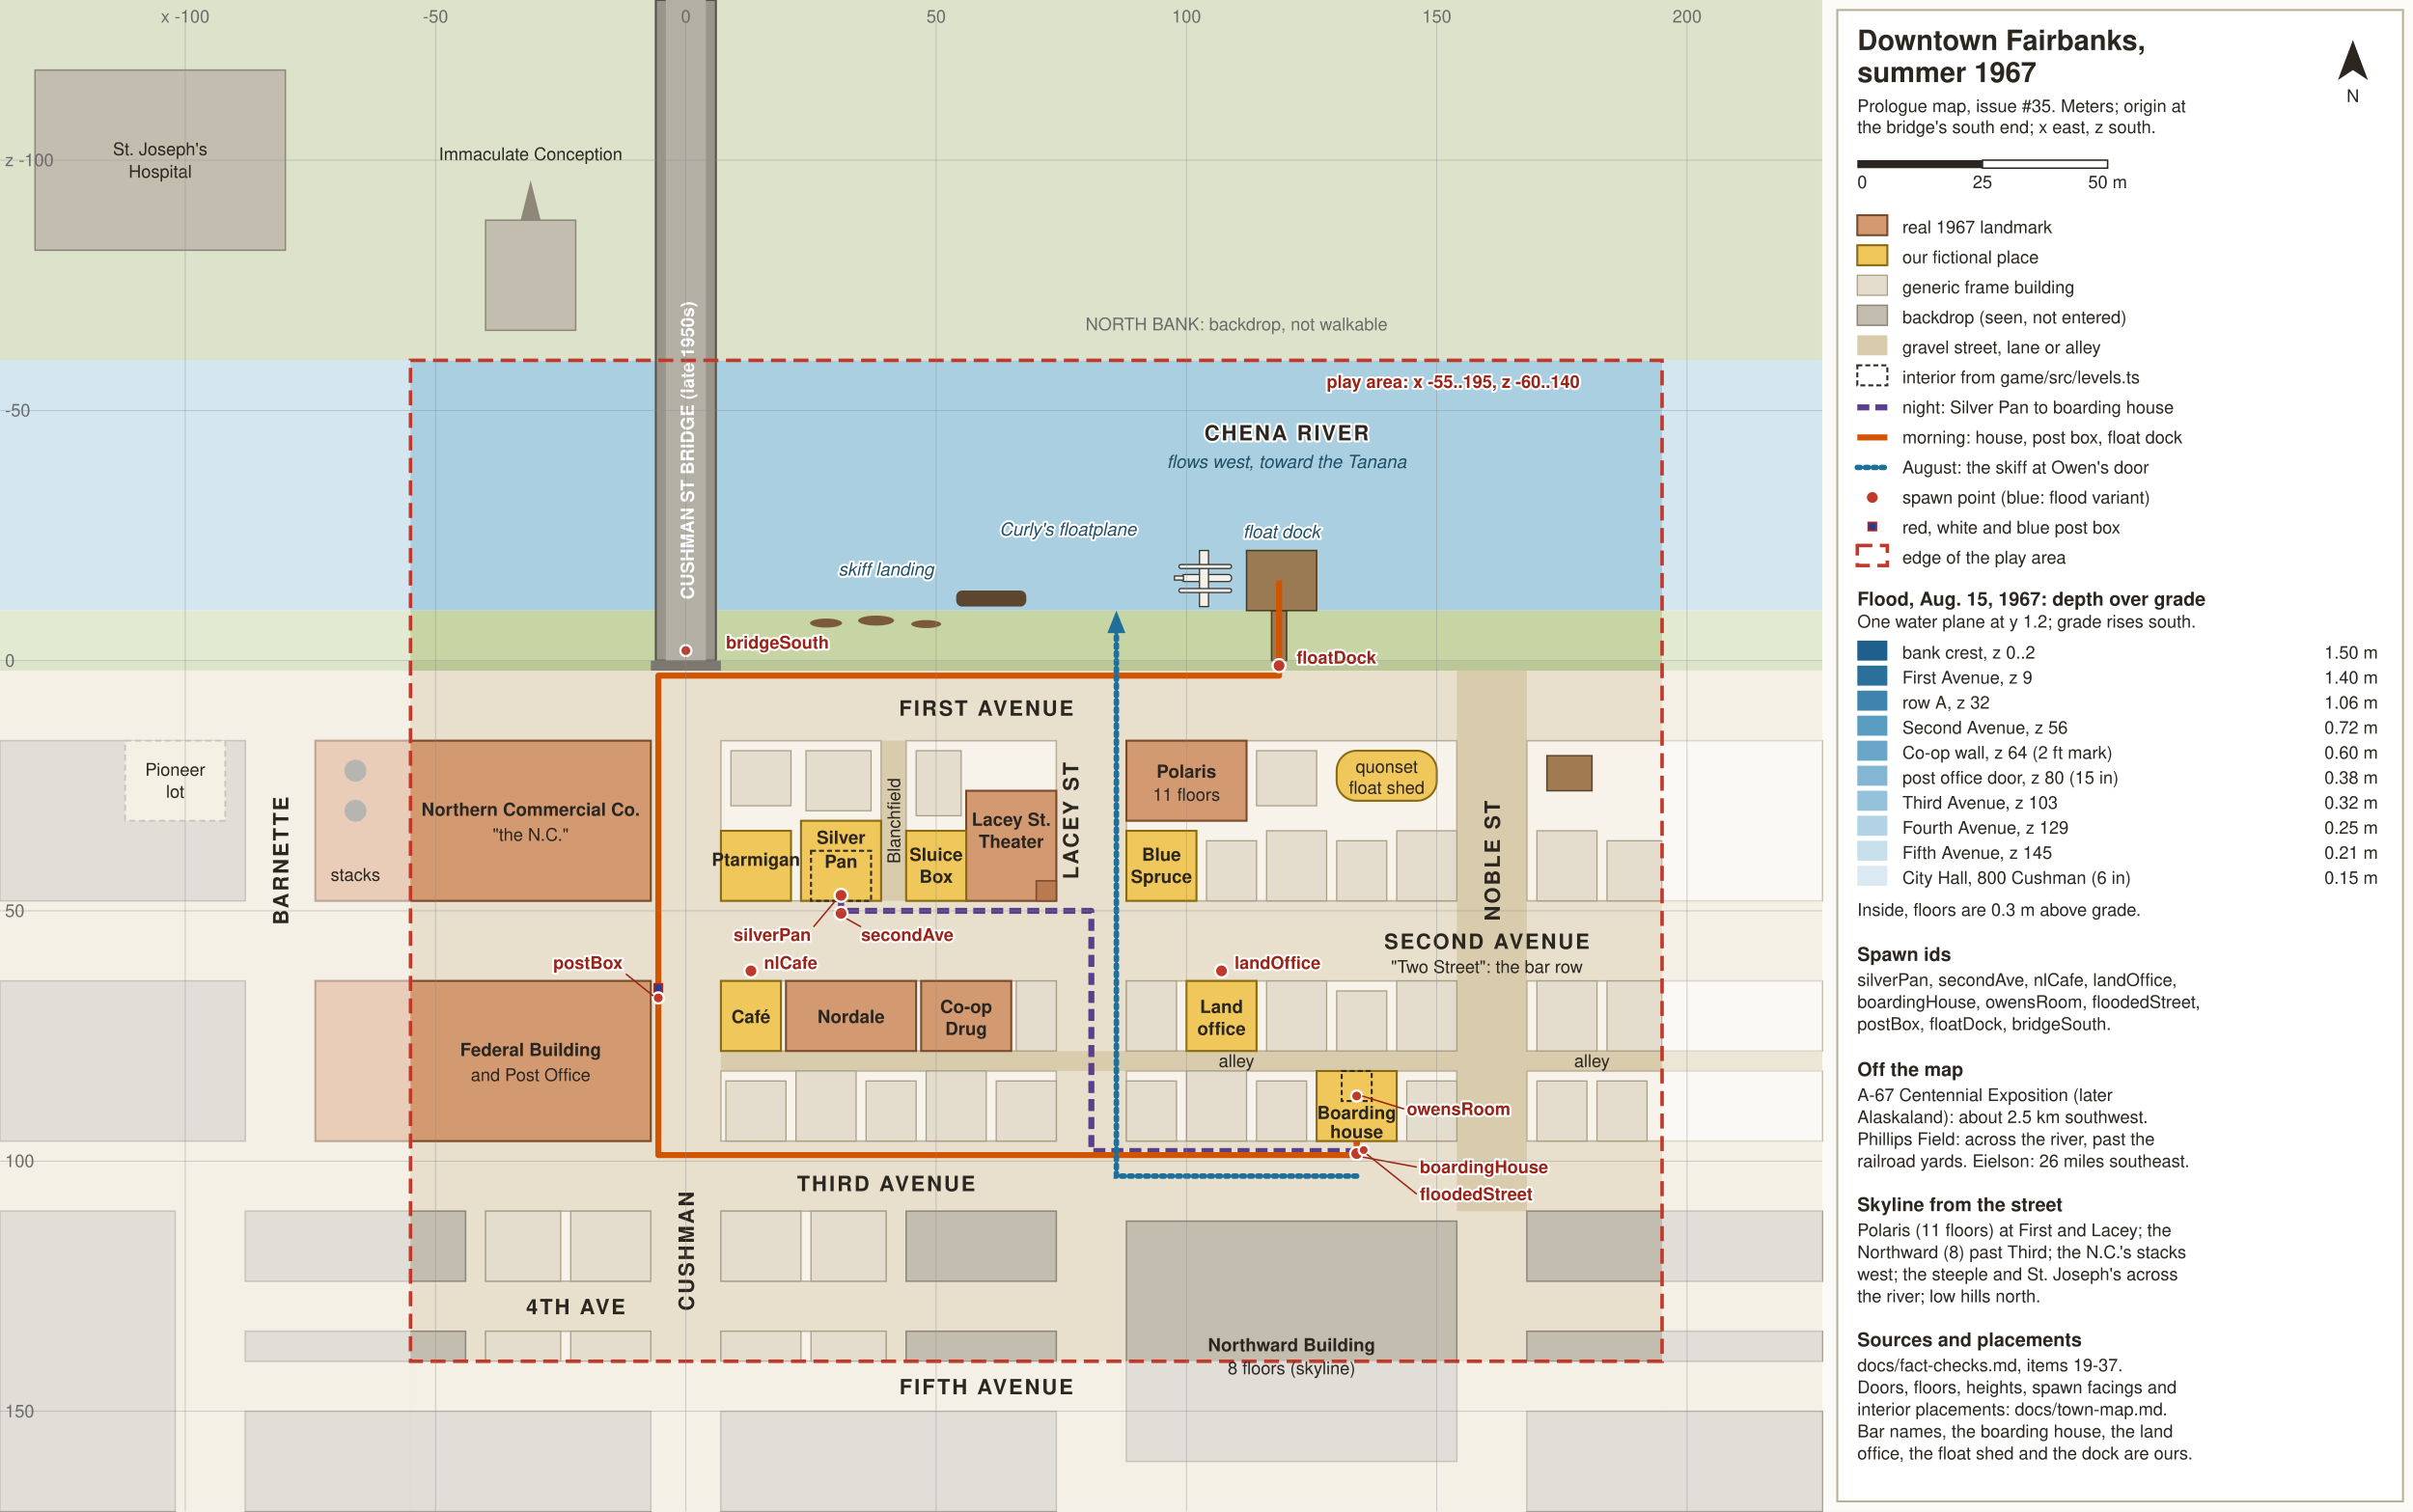
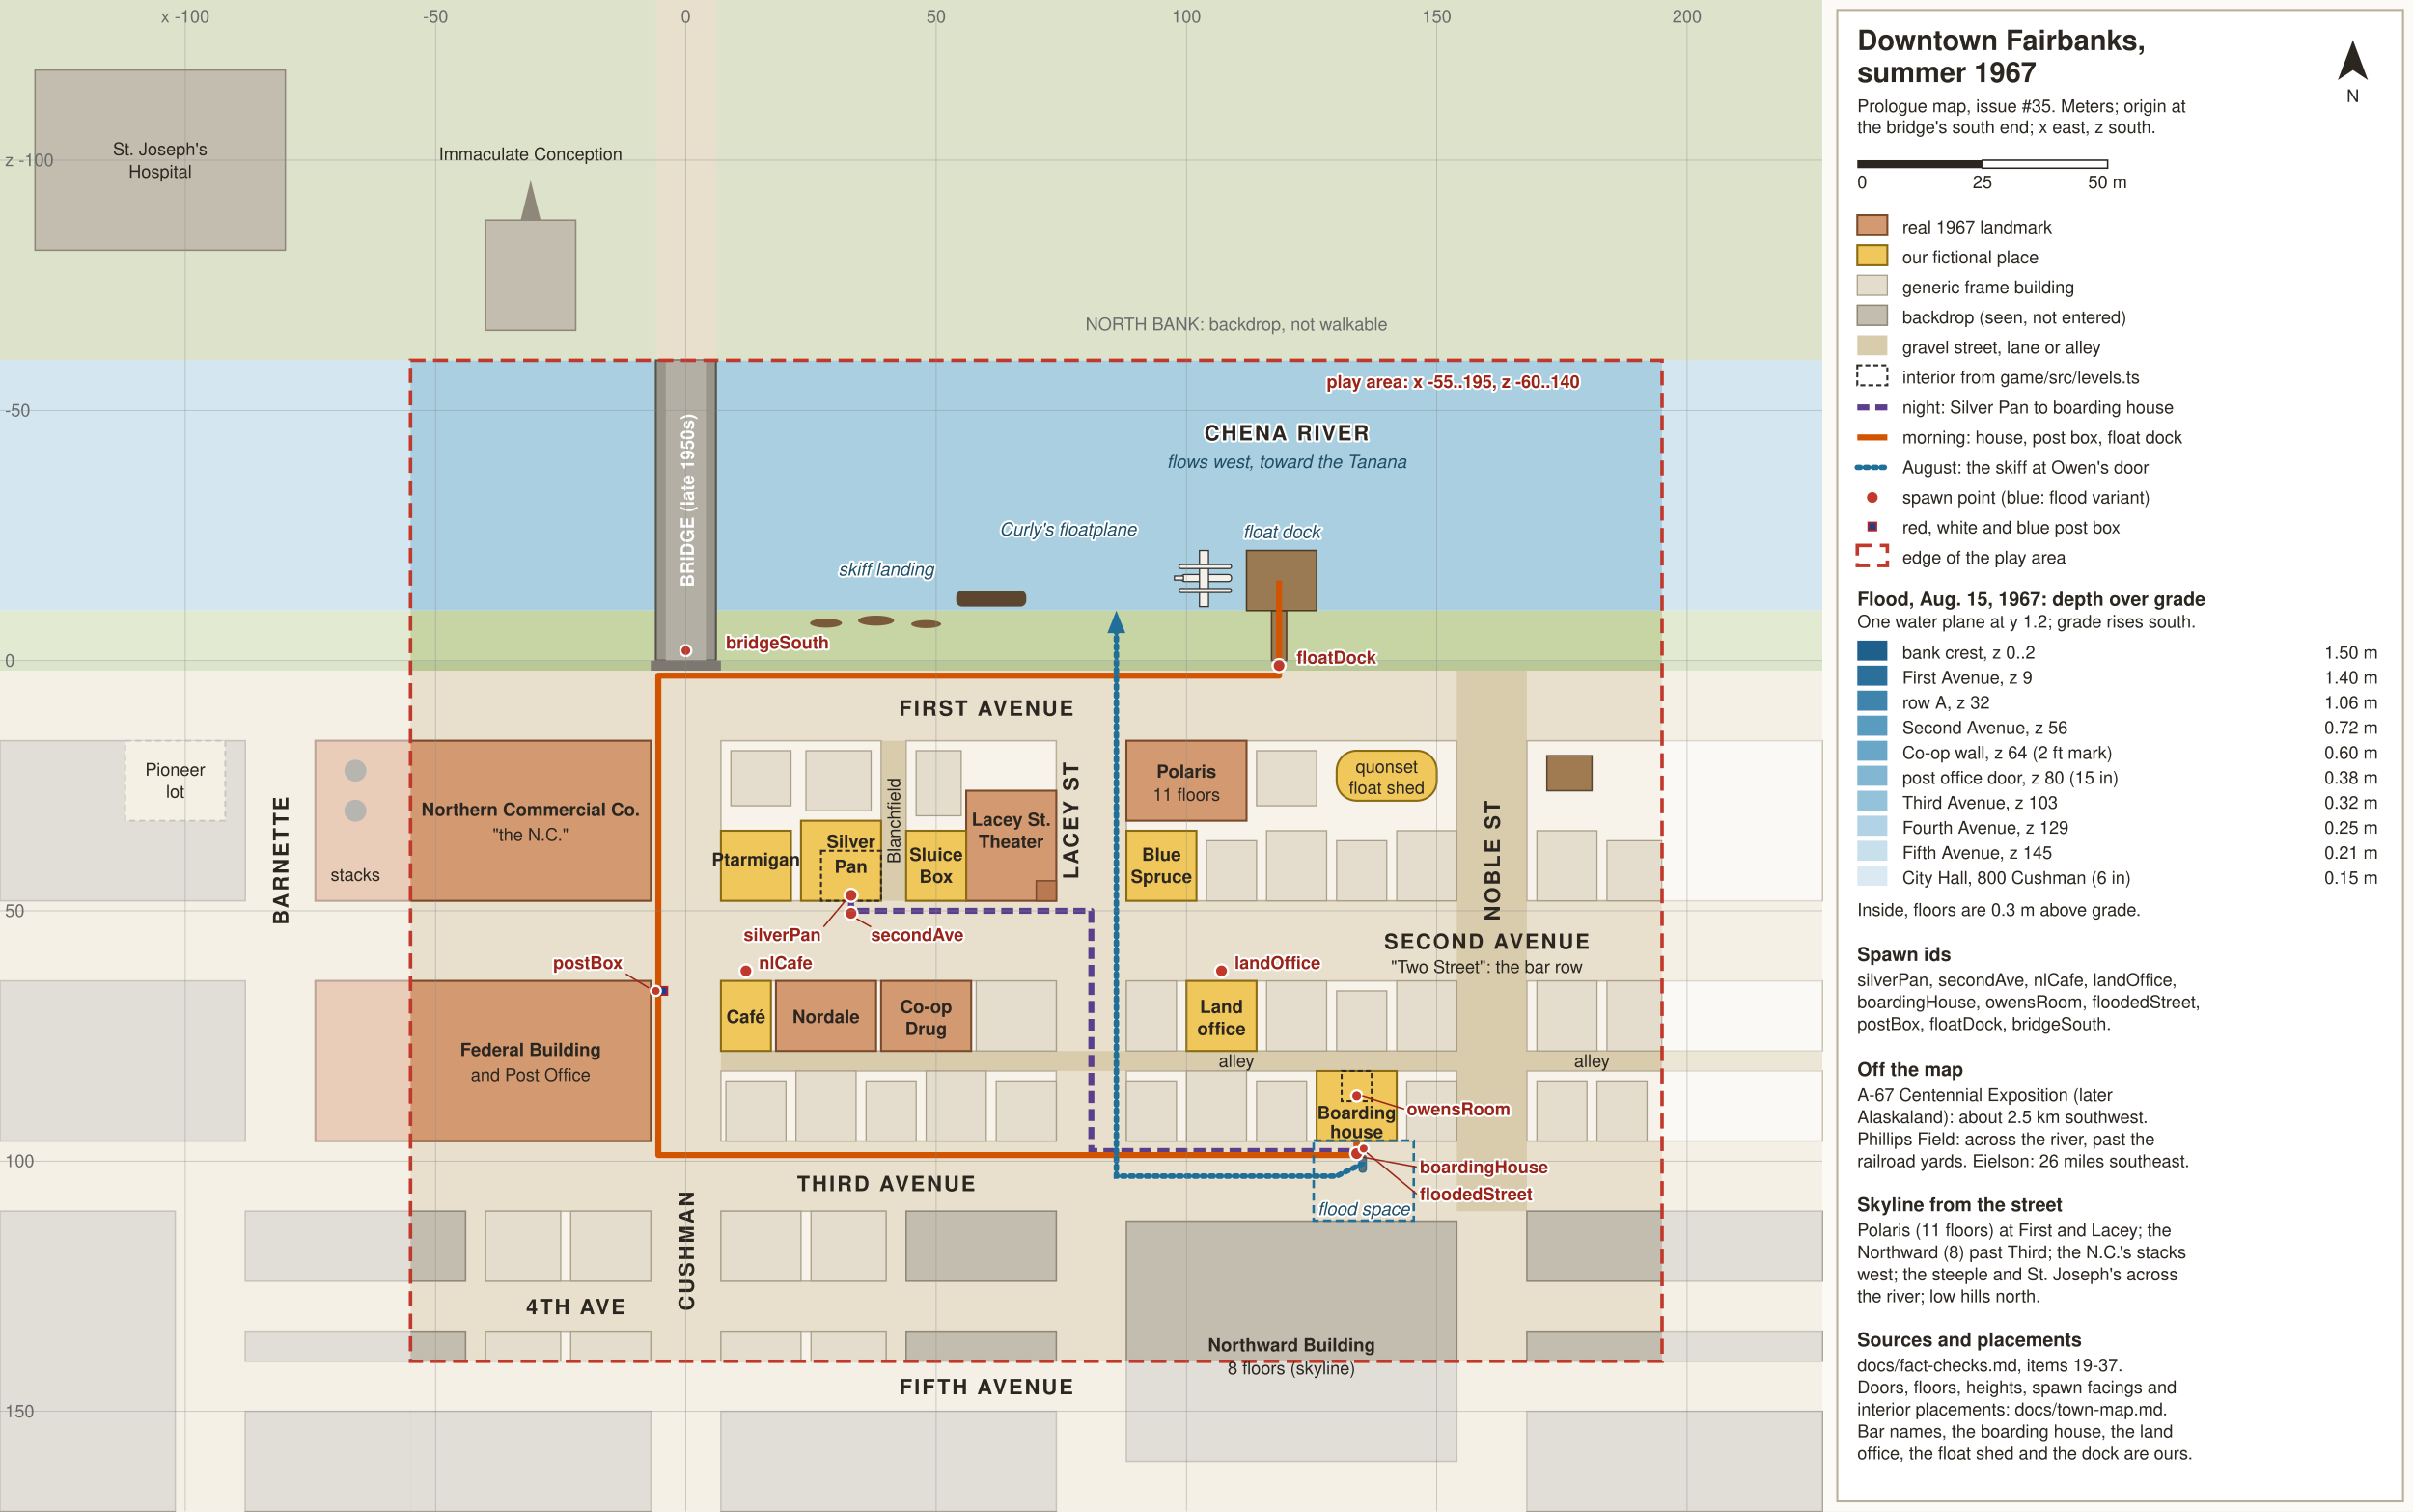
<svg xmlns="http://www.w3.org/2000/svg" viewBox="-137 -132 482 302" width="1446" height="906" font-family="Helvetica, Arial, sans-serif">
  <style>
    .land { fill: #dde3cb; }
    .river { fill: #a9cfe0; }
    .bank { fill: #c7d4a4; }
    .crest { fill: #b9c896; }
    .street { fill: #e8e0cc; }
    .gravel { fill: #d8ccad; }
    .block { fill: #f7f3ea; stroke: #b9b09a; stroke-width: 0.3; }
    .gen { fill: #e4ddcd; stroke: #a99f88; stroke-width: 0.25; }
    .real { fill: #d39a72; stroke: #7a4a2c; stroke-width: 0.4; }
    .ours { fill: #f0c75a; stroke: #8a6a12; stroke-width: 0.4; }
    .back { fill: #c3bdb0; stroke: #8f887a; stroke-width: 0.3; }
    .lot { fill: #e9e1c9; stroke: #8f887a; stroke-width: 0.35; stroke-dasharray: 1.2 0.8; }
    .interior { fill: none; stroke: #2f2a24; stroke-width: 0.4; stroke-dasharray: 1 0.6; }
    .dock { fill: #9a7a52; stroke: #4f3a22; stroke-width: 0.3; }
    .plane { fill: #f4f1ea; stroke: #333; stroke-width: 0.25; }
    .offplay { fill: #ffffff; opacity: 0.5; }
    .bound { fill: none; stroke: #c0392b; stroke-width: 0.7; stroke-dasharray: 3 1.5; }
    .grid { stroke: #8a8a8a; stroke-width: 0.15; opacity: 0.5; }
    .night { fill: none; stroke: #5b3f8c; stroke-width: 1.2; stroke-dasharray: 2.4 1.2; stroke-linejoin: round; }
    .morning { fill: none; stroke: #d35400; stroke-width: 1.2; stroke-linejoin: round; }
    .skiff { fill: none; stroke: #1f6f99; stroke-width: 1.1; stroke-dasharray: 0.6 1.0; stroke-linecap: round; }
    .spawn { fill: #c0392b; stroke: #ffffff; stroke-width: 0.45; }
    .leader { stroke: #9b2418; stroke-width: 0.3; }
    .halo { paint-order: stroke; stroke: #ffffff; stroke-width: 0.8px; stroke-linejoin: round; }
    .t { fill: #2b2620; font-size: 3.5px; }
    .tbld { fill: #2b2620; font-size: 3.6px; font-weight: bold; }
    .tst { fill: #2b2620; font-size: 4.2px; font-weight: bold; letter-spacing: 0.4px; }
    .tw { fill: #ffffff; font-size: 3.6px; font-weight: bold; }
    .tb { fill: #1f4f66; font-size: 3.6px; font-style: italic; }
    .tsp { fill: #9b2418; font-size: 3.5px; font-weight: bold; }
    .tg { fill: #6b6b6b; font-size: 3.5px; }
    .th { fill: #2b2620; font-size: 5.6px; font-weight: bold; }
    .tl { fill: #2b2620; font-size: 3.5px; }
    .tlb { fill: #2b2620; font-size: 3.8px; font-weight: bold; }
  </style>
  <rect x="-137" y="-132" width="482" height="302" fill="#fbfaf6" />
  <rect class="land" x="-137" y="-132" width="364" height="72" />
  <rect class="river" x="-137" y="-60" width="364" height="50" />
  <rect class="bank" x="-137" y="-10" width="364" height="10" />
  <rect class="crest" x="-137" y="0" width="364" height="2" />
  <rect class="street" x="-137" y="2" width="364" height="168" />
  <rect class="gravel" x="154" y="2" width="14" height="108" />
  <rect class="gravel" x="39" y="16" width="5" height="32" />
  <rect class="gravel" x="7" y="78" width="220" height="4" />
  <rect class="block" x="7" y="16" width="32" height="32" />
  <rect class="block" x="44" y="16" width="30" height="32" />
  <rect class="block" x="88" y="16" width="66" height="32" />
  <rect class="block" x="168" y="16" width="59" height="32" />
  <rect class="block" x="-74" y="16" width="67" height="32" />
  <rect class="back" x="-137" y="16" width="49" height="32" />
  <rect class="block" x="7" y="64" width="67" height="14" />
  <rect class="block" x="7" y="82" width="67" height="14" />
  <rect class="block" x="88" y="64" width="66" height="14" />
  <rect class="block" x="88" y="82" width="66" height="14" />
  <rect class="block" x="168" y="64" width="59" height="14" />
  <rect class="block" x="168" y="82" width="59" height="14" />
  <rect class="block" x="-74" y="64" width="67" height="32" />
  <rect class="back" x="-137" y="64" width="49" height="32" />
  <rect class="block" x="-40" y="110" width="33" height="14" />
  <rect class="block" x="7" y="110" width="33" height="14" />
  <rect class="back" x="44" y="110" width="30" height="14" />
  <rect class="back" x="-88" y="110" width="44" height="14" />
  <rect class="back" x="168" y="110" width="59" height="14" />
  <rect class="block" x="-40" y="134" width="33" height="6" />
  <rect class="block" x="7" y="134" width="33" height="6" />
  <rect class="back" x="44" y="134" width="30" height="6" />
  <rect class="back" x="-88" y="134" width="44" height="6" />
  <rect class="back" x="168" y="134" width="59" height="6" />
  <rect class="back" x="-88" y="150" width="81" height="20" />
  <rect class="back" x="7" y="150" width="67" height="20" />
  <rect class="back" x="168" y="150" width="59" height="20" />
  <rect class="back" x="-137" y="110" width="35" height="60" />
  <g>
    <rect class="gen" x="9" y="18" width="12" height="11" />
    <rect class="gen" x="24" y="18" width="13" height="12" />
    <rect class="gen" x="46" y="18" width="9" height="13" />
    <rect class="gen" x="114" y="18" width="12" height="11" />
    <rect class="gen" x="104" y="36" width="10" height="12" />
    <rect class="gen" x="116" y="34" width="12" height="14" />
    <rect class="gen" x="130" y="36" width="10" height="12" />
    <rect class="gen" x="142" y="34" width="12" height="14" />
    <rect class="gen" x="170" y="34" width="12" height="14" />
    <rect class="gen" x="184" y="36" width="11" height="12" />
-     <rect class="gen" x="66" y="64" width="8" height="14" />
+     <rect class="gen" x="58" y="64" width="16" height="14" />
    <rect class="gen" x="8" y="84" width="12" height="12" />
    <rect class="gen" x="22" y="82" width="12" height="14" />
    <rect class="gen" x="36" y="84" width="10" height="12" />
    <rect class="gen" x="48" y="82" width="12" height="14" />
    <rect class="gen" x="62" y="84" width="12" height="12" />
    <rect class="gen" x="88" y="64" width="10" height="14" />
    <rect class="gen" x="116" y="64" width="12" height="14" />
    <rect class="gen" x="130" y="66" width="10" height="12" />
    <rect class="gen" x="142" y="64" width="12" height="14" />
    <rect class="gen" x="88" y="84" width="10" height="12" />
    <rect class="gen" x="100" y="82" width="12" height="14" />
    <rect class="gen" x="114" y="84" width="10" height="12" />
    <rect class="gen" x="144" y="84" width="10" height="12" />
    <rect class="gen" x="170" y="64" width="12" height="14" />
    <rect class="gen" x="184" y="64" width="11" height="14" />
    <rect class="gen" x="170" y="84" width="10" height="12" />
    <rect class="gen" x="182" y="84" width="10" height="12" />
    <rect class="gen" x="-40" y="110" width="15" height="14" />
    <rect class="gen" x="-23" y="110" width="16" height="14" />
    <rect class="gen" x="7" y="110" width="16" height="14" />
    <rect class="gen" x="25" y="110" width="15" height="14" />
    <rect class="gen" x="-40" y="134" width="15" height="6" />
    <rect class="gen" x="-23" y="134" width="16" height="6" />
    <rect class="gen" x="7" y="134" width="16" height="6" />
    <rect class="gen" x="25" y="134" width="15" height="6" />
  </g>
  <rect x="172" y="19" width="9" height="7" fill="#a07a50" stroke="#5d4630" stroke-width="0.3" />
  <rect class="real" x="-74" y="16" width="67" height="32" />
  <circle cx="-66" cy="22" r="2.2" fill="#6f6a60" />
  <circle cx="-66" cy="30" r="2.2" fill="#6f6a60" />
  <rect class="real" x="-74" y="64" width="67" height="32" />
  <rect class="real" x="88" y="16" width="24" height="16" />
  <rect class="real" x="56" y="26" width="18" height="22" />
  <rect x="70" y="44" width="4" height="4" fill="#b97a52" stroke="#7a4a2c" stroke-width="0.3" />
-   <rect class="real" x="20" y="64" width="26" height="14" />
-   <rect class="real" x="47" y="64" width="18" height="14" />
+   <rect class="real" x="18" y="64" width="20" height="14" />
+   <rect class="real" x="39" y="64" width="18" height="14" />
  <rect class="lot" x="-112" y="16" width="20" height="16" />
  <rect class="ours" x="23" y="32" width="16" height="16" />
-   <rect class="interior" x="25" y="38" width="12" height="10" />
+   <rect class="interior" x="27" y="38" width="12" height="10" />
  <rect class="ours" x="7" y="34" width="14" height="14" />
  <rect class="ours" x="44" y="34" width="12" height="14" />
  <rect class="ours" x="88" y="34" width="14" height="14" />
-   <rect class="ours" x="7" y="64" width="12" height="14" />
+   <rect class="ours" x="7" y="64" width="10" height="14" />
  <rect class="ours" x="100" y="64" width="14" height="14" />
  <rect class="ours" x="126" y="82" width="16" height="14" />
  <rect class="interior" x="131" y="82" width="6" height="6" />
  <rect class="ours" x="130" y="18" width="20" height="10" rx="4" ry="4" />
  <rect class="dock" x="117" y="-10" width="3" height="10" />
  <rect class="dock" x="112" y="-22" width="14" height="12" />
  <g>
    <rect class="plane" x="99" y="-17.2" width="10" height="1.4" rx="0.6" />
    <rect class="plane" x="102.6" y="-22" width="1.8" height="11.2" />
    <rect class="plane" x="97.6" y="-16.9" width="1.8" height="0.8" />
    <rect class="plane" x="98.5" y="-19.2" width="10.5" height="0.8" rx="0.4" fill="#d0ccc0" />
    <rect class="plane" x="98.5" y="-14.4" width="10.5" height="0.8" rx="0.4" fill="#d0ccc0" />
  </g>
  <g fill="#7a5a3a">
    <ellipse cx="28" cy="-7.5" rx="3.2" ry="0.9" />
    <ellipse cx="38" cy="-8" rx="3.6" ry="1.0" />
    <ellipse cx="48" cy="-7.3" rx="3" ry="0.8" />
    <rect x="54" y="-14" width="14" height="3.2" rx="1.2" fill="#5d4630" />
  </g>
-   <rect x="-6" y="-132" width="12" height="132" fill="#9a958b" stroke="#55514a" stroke-width="0.4" />
-   <rect x="-4" y="-132" width="8" height="132" fill="#b4afa5" />
+   <rect class="street" x="-6" y="-132" width="12" height="72" />
+   <rect x="-6" y="-60" width="12" height="60" fill="#9a958b" stroke="#55514a" stroke-width="0.4" />
+   <rect x="-4" y="-60" width="8" height="60" fill="#b4afa5" />
  <rect x="-7" y="0" width="14" height="2" fill="#7d786f" />
  <rect class="back" x="-40" y="-88" width="18" height="22" />
  <polygon points="-31,-96 -33,-88 -29,-88" fill="#8f887a" />
  <rect class="back" x="-130" y="-118" width="50" height="36" />
  <rect class="back" x="88" y="112" width="66" height="48" />
  <rect class="offplay" x="-137" y="-60" width="82" height="230" />
  <rect class="offplay" x="195" y="-60" width="32" height="230" />
  <rect class="offplay" x="-55" y="140" width="250" height="30" />
  <rect class="bound" x="-55" y="-60" width="250" height="200" />
-   <polyline class="night" points="31,47.6 31,50 81,50 81,98 134,98 134,96" />
+   <polyline class="night" points="33,47.6 33,50 81,50 81,98 134,98 134,96" />
  <polyline class="morning" points="134,96 134,98.8 -5.5,98.8 -5.5,3 118.5,3 118.5,-16" />
-   <polyline class="skiff" points="134,103 86,103 86,-6" />
+   <rect x="125.4" y="95.9" width="20" height="16" fill="none" stroke="#1f6f99" stroke-width="0.5" stroke-dasharray="1.6 0.9" />
+   <rect x="134.5" y="98.8" width="1.4" height="3.4" rx="0.6" fill="#6a6f72" stroke="#1f6f99" stroke-width="0.3" />
+   <polyline class="skiff" points="135.2,100.5 130,103 86,103 86,-6" />
  <polygon points="86,-10 84.2,-5.5 87.8,-5.5" fill="#1f6f99" />
-   <rect x="-6.3" y="64.6" width="1.6" height="1.6" fill="#1d3f8f" stroke="#b22222" stroke-width="0.35" />
+   <rect x="-5.3" y="65.2" width="1.6" height="1.6" fill="#1d3f8f" stroke="#b22222" stroke-width="0.35" />
  <text class="tst halo" x="120" y="-44" text-anchor="middle" fill="#1f4f66">CHENA RIVER</text>
  <text class="tb" x="120" y="-38.5" text-anchor="middle">flows west, toward the Tanana</text>
  <text class="tb halo" x="119" y="-24.5" text-anchor="middle">float dock</text>
  <text class="tb halo" x="90" y="-25" text-anchor="end">Curly's floatplane</text>
  <text class="tb halo" x="40" y="-17" text-anchor="middle">skiff landing</text>
-   <text class="tw" x="1.6" y="-42" text-anchor="middle" transform="rotate(-90 1.6 -42)">CUSHMAN ST BRIDGE (late 1950s)</text>
+   <text class="tw" x="1.6" y="-32" text-anchor="middle" transform="rotate(-90 1.6 -32)">BRIDGE (late 1950s)</text>
  <text class="t" x="-31" y="-100" text-anchor="middle">Immaculate Conception</text>
  <text class="t" x="-105" y="-101" text-anchor="middle">St. Joseph's</text>
  <text class="t" x="-105" y="-96.5" text-anchor="middle">Hospital</text>
  <text class="tg" x="110" y="-66" text-anchor="middle">NORTH BANK: backdrop, not walkable</text>
  <text class="tst" x="60" y="11" text-anchor="middle">FIRST AVENUE</text>
  <text class="tst" x="160" y="57.6" text-anchor="middle">SECOND AVENUE</text>
  <text class="t" x="160" y="62.4" text-anchor="middle">"Two Street": the bar row</text>
  <text class="tst" x="40" y="106" text-anchor="middle">THIRD AVENUE</text>
  <text class="tst" x="-22" y="130.6" text-anchor="middle">4TH AVE</text>
  <text class="tst" x="60" y="146.6" text-anchor="middle">FIFTH AVENUE</text>
  <text class="tst" x="1.6" y="118" text-anchor="middle" transform="rotate(-90 1.6 118)">CUSHMAN</text>
  <text class="tst" x="78.4" y="32" text-anchor="middle" transform="rotate(-90 78.4 32)">LACEY ST</text>
  <text class="tst" x="162.6" y="40" text-anchor="middle" transform="rotate(-90 162.6 40)">NOBLE ST</text>
  <text class="tst" x="-79.4" y="40" text-anchor="middle" transform="rotate(-90 -79.4 40)">BARNETTE</text>
  <text class="t" x="42.8" y="32" text-anchor="middle" transform="rotate(-90 42.8 32)">Blanchfield</text>
  <text class="t" x="110" y="81.2" text-anchor="middle">alley</text>
  <text class="t" x="181" y="81.2" text-anchor="middle">alley</text>
  <text class="tbld" x="-31" y="31" text-anchor="middle">Northern Commercial Co.</text>
  <text class="t" x="-31" y="36" text-anchor="middle">"the N.C."</text>
  <text class="tbld" x="-31" y="79" text-anchor="middle">Federal Building</text>
  <text class="t" x="-31" y="84" text-anchor="middle">and Post Office</text>
  <text class="tbld" x="100" y="23.4" text-anchor="middle">Polaris</text>
  <text class="t" x="100" y="28" text-anchor="middle">11 floors</text>
  <text class="tbld" x="65" y="33" text-anchor="middle">Lacey St.</text>
  <text class="tbld" x="65" y="37.4" text-anchor="middle">Theater</text>
-   <text class="tbld" x="33" y="72.4" text-anchor="middle">Nordale</text>
-   <text class="tbld" x="56" y="70.4" text-anchor="middle">Co-op</text>
-   <text class="tbld" x="56" y="74.8" text-anchor="middle">Drug</text>
+   <text class="tbld" x="28" y="72.4" text-anchor="middle">Nordale</text>
+   <text class="tbld" x="48" y="70.4" text-anchor="middle">Co-op</text>
+   <text class="tbld" x="48" y="74.8" text-anchor="middle">Drug</text>
  <text class="t" x="-102" y="23" text-anchor="middle">Pioneer</text>
  <text class="t" x="-102" y="27.4" text-anchor="middle">lot</text>
  <text class="tbld" x="121" y="138" text-anchor="middle">Northward Building</text>
  <text class="t" x="121" y="142.6" text-anchor="middle">8 floors (skyline)</text>
  <text class="t" x="-66" y="44" text-anchor="middle">stacks</text>
-   <text class="tbld" x="31" y="36.6" text-anchor="middle">Silver</text>
-   <text class="tbld" x="31" y="41.4" text-anchor="middle">Pan</text>
+   <text class="tbld" x="33" y="37.4" text-anchor="middle">Silver</text>
+   <text class="tbld" x="33" y="42.4" text-anchor="middle">Pan</text>
  <text class="tbld" x="14" y="41" text-anchor="middle" textLength="12.6" lengthAdjust="spacingAndGlyphs">Ptarmigan</text>
  <text class="tbld" x="50" y="40" text-anchor="middle">Sluice</text>
  <text class="tbld" x="50" y="44.4" text-anchor="middle">Box</text>
  <text class="tbld" x="95" y="40" text-anchor="middle">Blue</text>
  <text class="tbld" x="95" y="44.4" text-anchor="middle">Spruce</text>
-   <text class="tbld" x="13" y="72.4" text-anchor="middle">Café</text>
+   <text class="tbld" x="12" y="72.4" text-anchor="middle">Café</text>
  <text class="tbld" x="107" y="70.4" text-anchor="middle">Land</text>
  <text class="tbld" x="107" y="74.8" text-anchor="middle">office</text>
  <text class="tbld" x="134" y="91.6" text-anchor="middle">Boarding</text>
  <text class="tbld" x="134" y="95.4" text-anchor="middle">house</text>
  <text class="t" x="140" y="22.4" text-anchor="middle">quonset</text>
  <text class="t" x="140" y="26.6" text-anchor="middle">float shed</text>
  <g>
-     <line class="leader" x1="30.2" y1="47.6" x2="25.5" y2="53.2" />
-     <circle class="spawn" cx="31" cy="46.9" r="1.3" />
-     <text class="tsp halo" x="25" y="56" text-anchor="end">silverPan</text>
-     <line class="leader" x1="31.8" y1="51.4" x2="35" y2="53.2" />
-     <circle class="spawn" cx="31" cy="50.5" r="1.3" />
-     <text class="tsp halo" x="35" y="56">secondAve</text>
-     <circle class="spawn" cx="13" cy="62" r="1.3" />
-     <text class="tsp halo" x="15.6" y="61.6">nlCafe</text>
+     <line class="leader" x1="32.2" y1="47.6" x2="27.5" y2="53.2" />
+     <circle class="spawn" cx="33" cy="46.9" r="1.3" />
+     <text class="tsp halo" x="27" y="56" text-anchor="end">silverPan</text>
+     <line class="leader" x1="33.8" y1="51.4" x2="37" y2="53.2" />
+     <circle class="spawn" cx="33" cy="50.5" r="1.3" />
+     <text class="tsp halo" x="37" y="56">secondAve</text>
+     <circle class="spawn" cx="12" cy="62" r="1.3" />
+     <text class="tsp halo" x="14.6" y="61.6">nlCafe</text>
    <circle class="spawn" cx="107" cy="62" r="1.3" />
    <text class="tsp halo" x="109.6" y="61.6">landOffice</text>
    <circle class="spawn" cx="134" cy="98.5" r="1.3" />
    <line class="leader" x1="135.2" y1="99.2" x2="146" y2="101.2" />
    <text class="tsp halo" x="146.6" y="102.4">boardingHouse</text>
-     <circle class="spawn" cx="135.4" cy="97.8" r="1.0" fill="#1f6f99" />
-     <line class="leader" x1="136" y1="98.6" x2="146" y2="106.6" />
+     <circle class="spawn" cx="135.4" cy="97.5" r="1.0" fill="#1f6f99" />
+     <line class="leader" x1="136" y1="98.3" x2="146" y2="106.6" />
    <text class="tsp halo" x="146.6" y="107.8" fill="#1f6f99">floodedStreet</text>
+     <text class="tb halo" x="135.4" y="110.8" text-anchor="middle">flood space</text>
    <circle class="spawn" cx="134" cy="87" r="1.1" />
    <line class="leader" x1="135.1" y1="87" x2="143.5" y2="89.6" />
    <text class="tsp halo" x="144" y="90.8">owensRoom</text>
    <circle class="spawn" cx="118.5" cy="1" r="1.3" />
    <text class="tsp halo" x="122" y="0.6">floatDock</text>
-     <circle class="spawn" cx="-5.5" cy="67.4" r="1.1" />
-     <line class="leader" x1="-6.5" y1="67" x2="-12" y2="62.6" />
+     <circle class="spawn" cx="-6" cy="66" r="1.0" />
+     <line class="leader" x1="-7.4" y1="65.4" x2="-12" y2="62.6" />
    <text class="tsp halo" x="-12.6" y="61.6" text-anchor="end">postBox</text>
    <circle class="spawn" cx="0" cy="-2" r="1.1" />
    <text class="tsp halo" x="8" y="-2.4">bridgeSouth</text>
  </g>
  <g>
    <line class="grid" x1="-100" y1="-128" x2="-100" y2="170" />
    <line class="grid" x1="-50" y1="-128" x2="-50" y2="170" />
    <line class="grid" x1="0" y1="-128" x2="0" y2="170" />
    <line class="grid" x1="50" y1="-128" x2="50" y2="170" />
    <line class="grid" x1="100" y1="-128" x2="100" y2="170" />
    <line class="grid" x1="150" y1="-128" x2="150" y2="170" />
    <line class="grid" x1="200" y1="-128" x2="200" y2="170" />
    <line class="grid" x1="-137" y1="-100" x2="227" y2="-100" />
    <line class="grid" x1="-137" y1="-50" x2="227" y2="-50" />
    <line class="grid" x1="-137" y1="0" x2="227" y2="0" />
    <line class="grid" x1="-137" y1="50" x2="227" y2="50" />
    <line class="grid" x1="-137" y1="100" x2="227" y2="100" />
    <line class="grid" x1="-137" y1="150" x2="227" y2="150" />
    <text class="tg" x="-100" y="-127.5" text-anchor="middle">x -100</text>
    <text class="tg" x="-50" y="-127.5" text-anchor="middle">-50</text>
    <text class="tg" x="0" y="-127.5" text-anchor="middle">0</text>
    <text class="tg" x="50" y="-127.5" text-anchor="middle">50</text>
    <text class="tg" x="100" y="-127.5" text-anchor="middle">100</text>
    <text class="tg" x="150" y="-127.5" text-anchor="middle">150</text>
    <text class="tg" x="200" y="-127.5" text-anchor="middle">200</text>
    <text class="tg" x="-136" y="-98.8">z -100</text>
    <text class="tg" x="-136" y="-48.8">-50</text>
    <text class="tg" x="-136" y="1.2">0</text>
    <text class="tg" x="-136" y="51.2">50</text>
    <text class="tg" x="-136" y="101.2">100</text>
    <text class="tg" x="-136" y="151.2">150</text>
    <text class="tsp halo" x="128" y="-54.5">play area: x -55..195, z -60..140</text>
  </g>
  <rect x="230" y="-130" width="113" height="298" fill="#ffffff" stroke="#b9b09a" stroke-width="0.4" />
  <text class="th" x="234" y="-122">Downtown Fairbanks,</text>
  <text class="th" x="234" y="-115.6">summer 1967</text>
  <text class="tl" x="234" y="-109.6">Prologue map, issue #35. Meters; origin at</text>
  <text class="tl" x="234" y="-105.4">the bridge's south end; x east, z south.</text>
  <polygon points="333,-124 330,-116 333,-118 336,-116" fill="#2b2620" />
  <text class="tl" x="333" y="-111.6" text-anchor="middle">N</text>
  <rect x="234" y="-100" width="25" height="1.6" fill="#2b2620" />
  <rect x="259" y="-100" width="25" height="1.6" fill="#ffffff" stroke="#2b2620" stroke-width="0.3" />
  <text class="tl" x="234" y="-94.4">0</text>
  <text class="tl" x="259" y="-94.4" text-anchor="middle">25</text>
  <text class="tl" x="284" y="-94.4" text-anchor="middle">50 m</text>
  <rect class="real" x="234" y="-89" width="6" height="4" />
  <text class="tl" x="243" y="-85.4">real 1967 landmark</text>
  <rect class="ours" x="234" y="-83" width="6" height="4" />
  <text class="tl" x="243" y="-79.4">our fictional place</text>
  <rect class="gen" x="234" y="-77" width="6" height="4" />
  <text class="tl" x="243" y="-73.4">generic frame building</text>
  <rect class="back" x="234" y="-71" width="6" height="4" />
  <text class="tl" x="243" y="-67.4">backdrop (seen, not entered)</text>
  <rect class="gravel" x="234" y="-65" width="6" height="4" />
  <text class="tl" x="243" y="-61.4">gravel street, lane or alley</text>
  <rect class="interior" x="234" y="-59" width="6" height="4" />
  <text class="tl" x="243" y="-55.4">interior from game/src/levels.ts</text>
  <line class="night" x1="234" y1="-50.6" x2="240" y2="-50.6" />
  <text class="tl" x="243" y="-49.4">night: Silver Pan to boarding house</text>
  <line class="morning" x1="234" y1="-44.6" x2="240" y2="-44.6" />
  <text class="tl" x="243" y="-43.4">morning: house, post box, float dock</text>
  <line class="skiff" x1="234" y1="-38.6" x2="240" y2="-38.6" />
  <text class="tl" x="243" y="-37.4">August: the skiff at Owen's door</text>
  <circle class="spawn" cx="237" cy="-32.6" r="1.3" />
  <text class="tl" x="243" y="-31.4">spawn point (blue: flood variant)</text>
  <rect x="236.2" y="-27.6" width="1.6" height="1.6" fill="#1d3f8f" stroke="#b22222" stroke-width="0.35" />
  <text class="tl" x="243" y="-25.4">red, white and blue post box</text>
  <rect class="bound" x="234" y="-23" width="6" height="4" />
  <text class="tl" x="243" y="-19.4">edge of the play area</text>
  <text class="tlb" x="234" y="-11">Flood, Aug. 15, 1967: depth over grade</text>
  <text class="tl" x="234" y="-6.6">One water plane at y 1.2; grade rises south.</text>
  <g>
    <rect x="234" y="-4" width="6" height="4" fill="#1f5f8b" />
    <text class="tl" x="243" y="-0.4">bank crest, z 0..2</text>
    <text class="tl" x="338" y="-0.4" text-anchor="end">1.50 m</text>
    <rect x="234" y="1" width="6" height="4" fill="#2b6f9b" />
    <text class="tl" x="243" y="4.6">First Avenue, z 9</text>
    <text class="tl" x="338" y="4.6" text-anchor="end">1.40 m</text>
    <rect x="234" y="6" width="6" height="4" fill="#3f84ad" />
    <text class="tl" x="243" y="9.6">row A, z 32</text>
    <text class="tl" x="338" y="9.6" text-anchor="end">1.06 m</text>
    <rect x="234" y="11" width="6" height="4" fill="#5a9cc0" />
    <text class="tl" x="243" y="14.6">Second Avenue, z 56</text>
    <text class="tl" x="338" y="14.6" text-anchor="end">0.72 m</text>
    <rect x="234" y="16" width="6" height="4" fill="#6aa6c8" />
    <text class="tl" x="243" y="19.6">Co-op wall, z 64 (2 ft mark)</text>
    <text class="tl" x="338" y="19.6" text-anchor="end">0.60 m</text>
    <rect x="234" y="21" width="6" height="4" fill="#82b6d2" />
    <text class="tl" x="243" y="24.6">post office door, z 80 (15 in)</text>
    <text class="tl" x="338" y="24.6" text-anchor="end">0.38 m</text>
    <rect x="234" y="26" width="6" height="4" fill="#94c2da" />
    <text class="tl" x="243" y="29.6">Third Avenue, z 103</text>
    <text class="tl" x="338" y="29.6" text-anchor="end">0.32 m</text>
    <rect x="234" y="31" width="6" height="4" fill="#b1d3e5" />
    <text class="tl" x="243" y="34.6">Fourth Avenue, z 129</text>
    <text class="tl" x="338" y="34.6" text-anchor="end">0.25 m</text>
    <rect x="234" y="36" width="6" height="4" fill="#c8e0ec" />
    <text class="tl" x="243" y="39.6">Fifth Avenue, z 145</text>
    <text class="tl" x="338" y="39.6" text-anchor="end">0.21 m</text>
    <rect x="234" y="41" width="6" height="4" fill="#dbeaf2" />
    <text class="tl" x="243" y="44.6">City Hall, 800 Cushman (6 in)</text>
    <text class="tl" x="338" y="44.6" text-anchor="end">0.15 m</text>
  </g>
  <text class="tl" x="234" y="51">Inside, floors are 0.3 m above grade.</text>
  <text class="tlb" x="234" y="60">Spawn ids</text>
  <text class="tl" x="234" y="65">silverPan, secondAve, nlCafe, landOffice,</text>
  <text class="tl" x="234" y="69.4">boardingHouse, owensRoom, floodedStreet,</text>
  <text class="tl" x="234" y="73.8">postBox, floatDock, bridgeSouth.</text>
  <text class="tlb" x="234" y="83">Off the map</text>
  <text class="tl" x="234" y="88">A-67 Centennial Exposition (later</text>
  <text class="tl" x="234" y="92.4">Alaskaland): about 2.5 km southwest.</text>
  <text class="tl" x="234" y="96.8">Phillips Field: across the river, past the</text>
  <text class="tl" x="234" y="101.2">railroad yards. Eielson: 26 miles southeast.</text>
  <text class="tlb" x="234" y="110">Skyline from the street</text>
  <text class="tl" x="234" y="115">Polaris (11 floors) at First and Lacey; the</text>
  <text class="tl" x="234" y="119.4">Northward (8) past Third; the N.C.'s stacks</text>
  <text class="tl" x="234" y="123.8">west; the steeple and St. Joseph's across</text>
  <text class="tl" x="234" y="128.2">the river; low hills north.</text>
  <text class="tlb" x="234" y="137">Sources and placements</text>
  <text class="tl" x="234" y="142">docs/fact-checks.md, items 19-37.</text>
  <text class="tl" x="234" y="146.4">Doors, floors, heights, spawn facings and</text>
  <text class="tl" x="234" y="150.8">interior placements: docs/town-map.md.</text>
  <text class="tl" x="234" y="155.2">Bar names, the boarding house, the land</text>
  <text class="tl" x="234" y="159.6">office, the float shed and the dock are ours.</text>
</svg>
